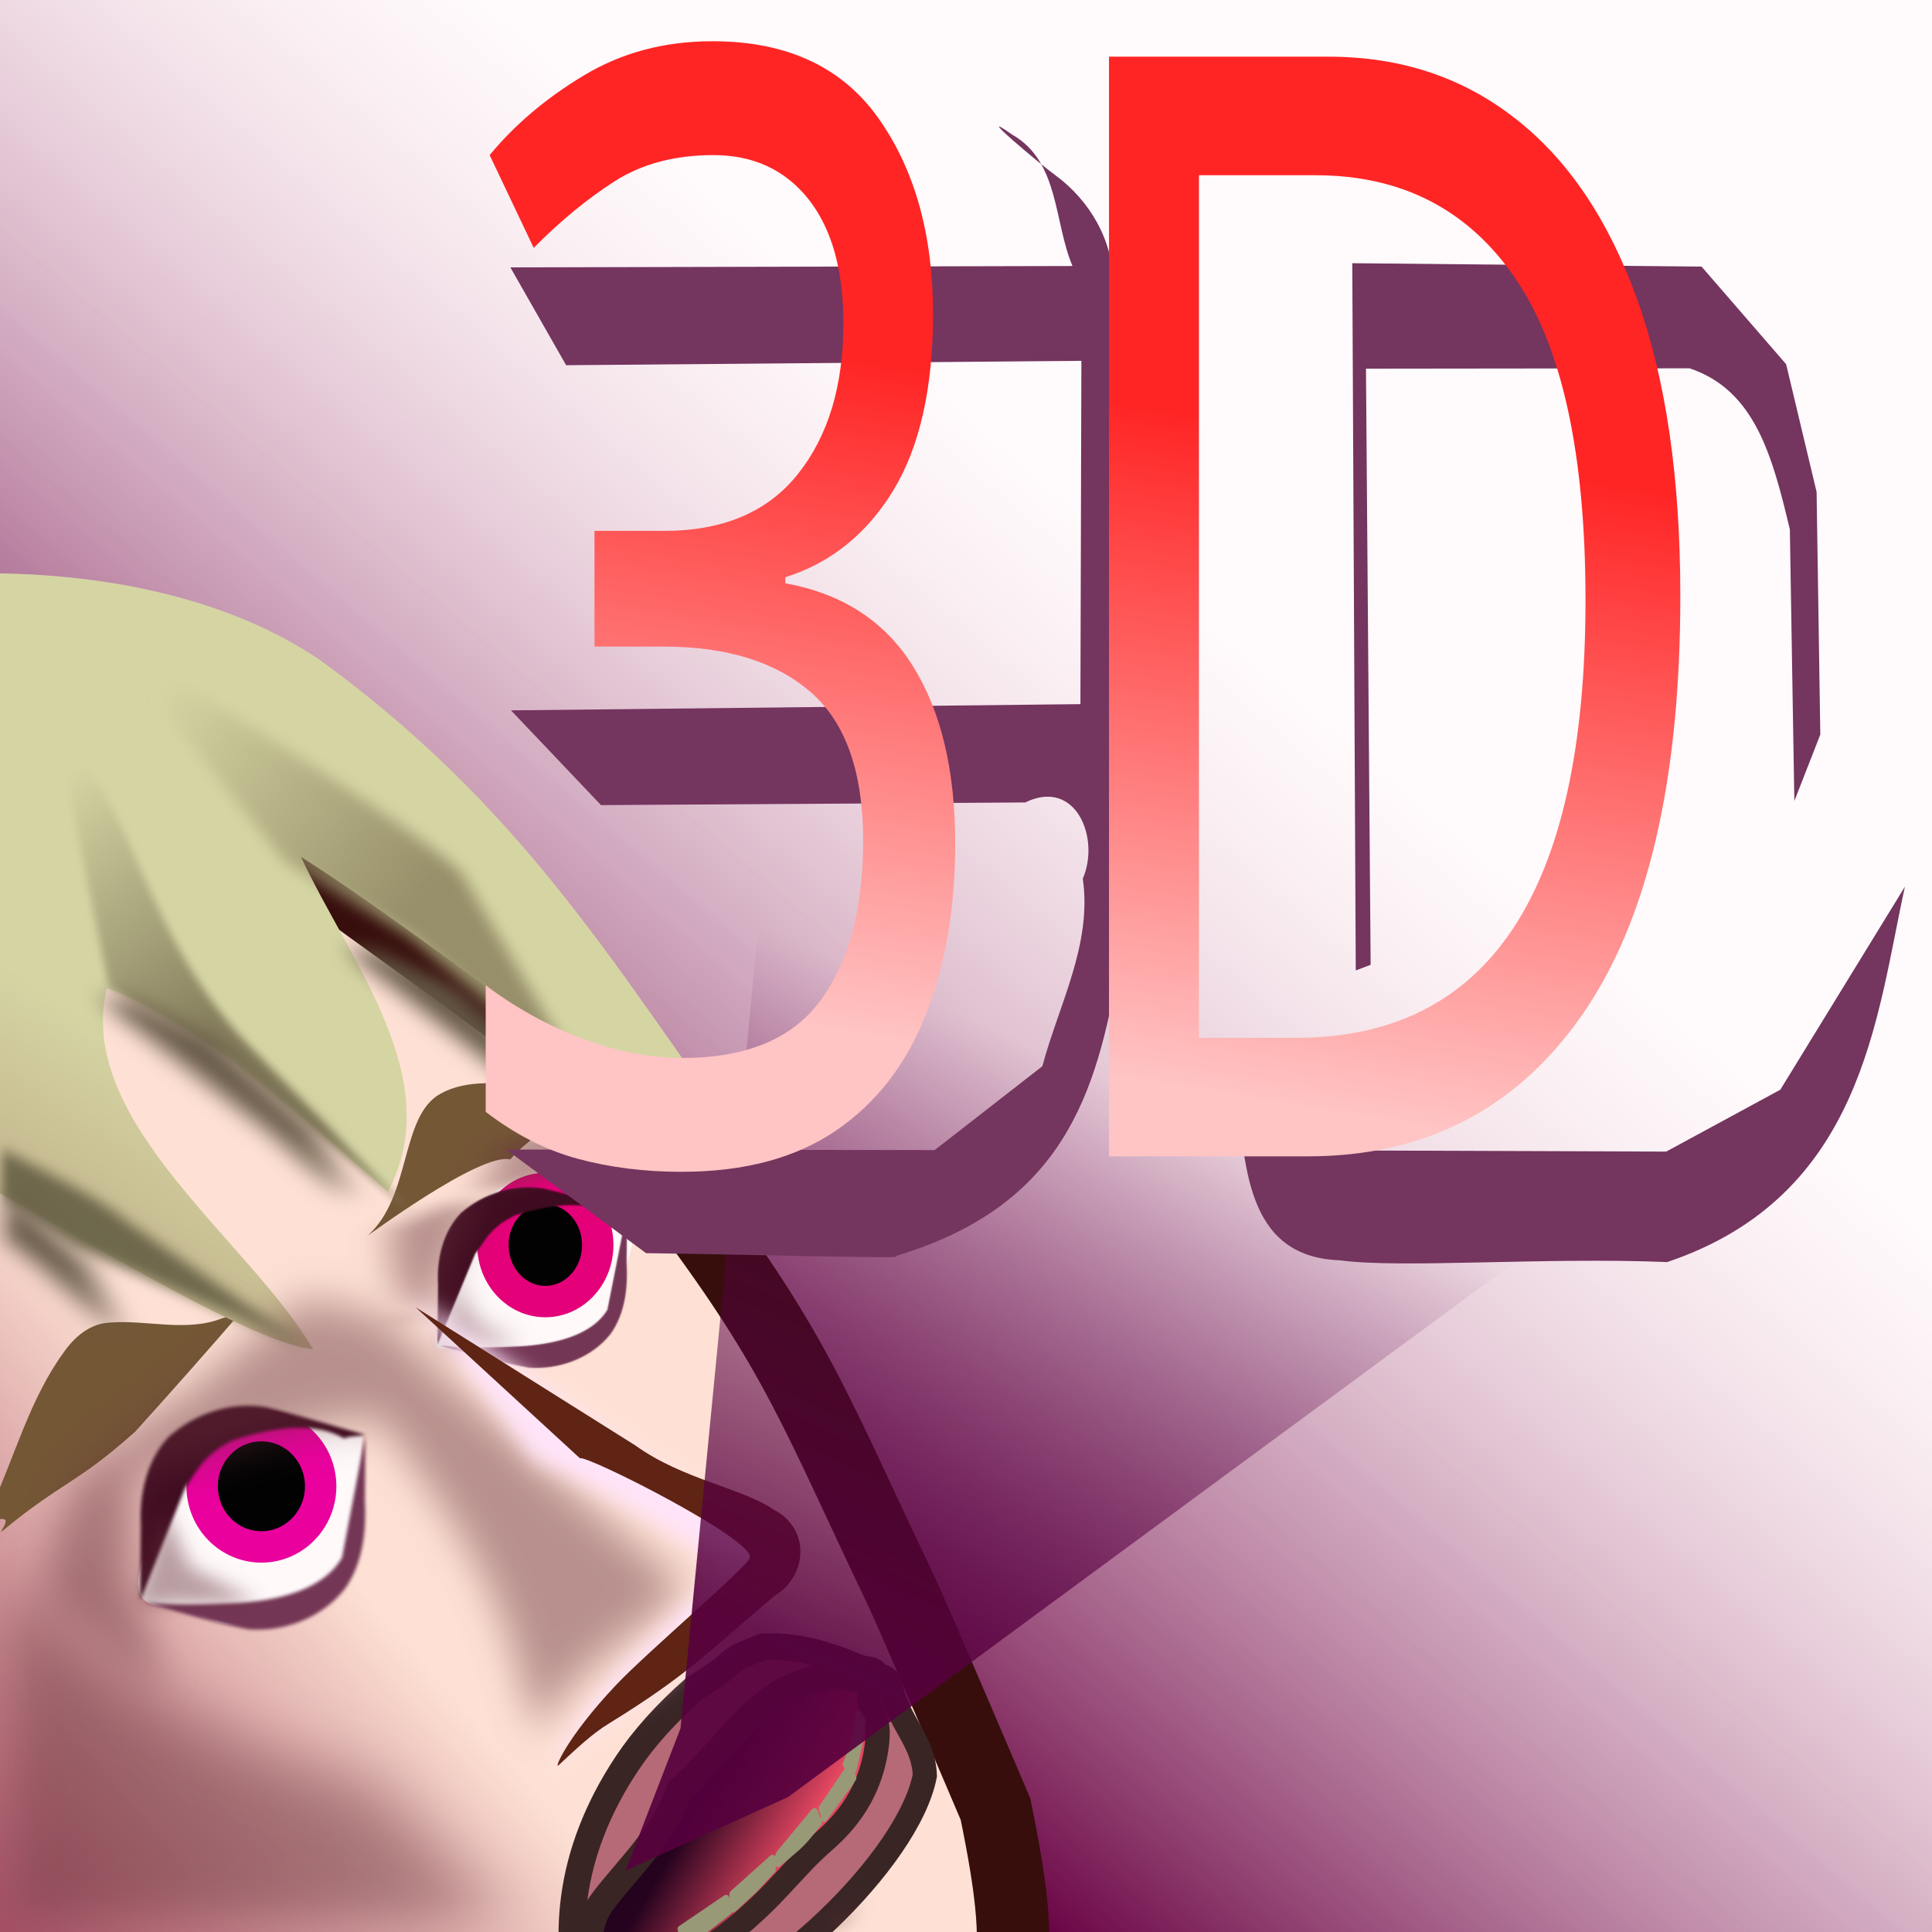
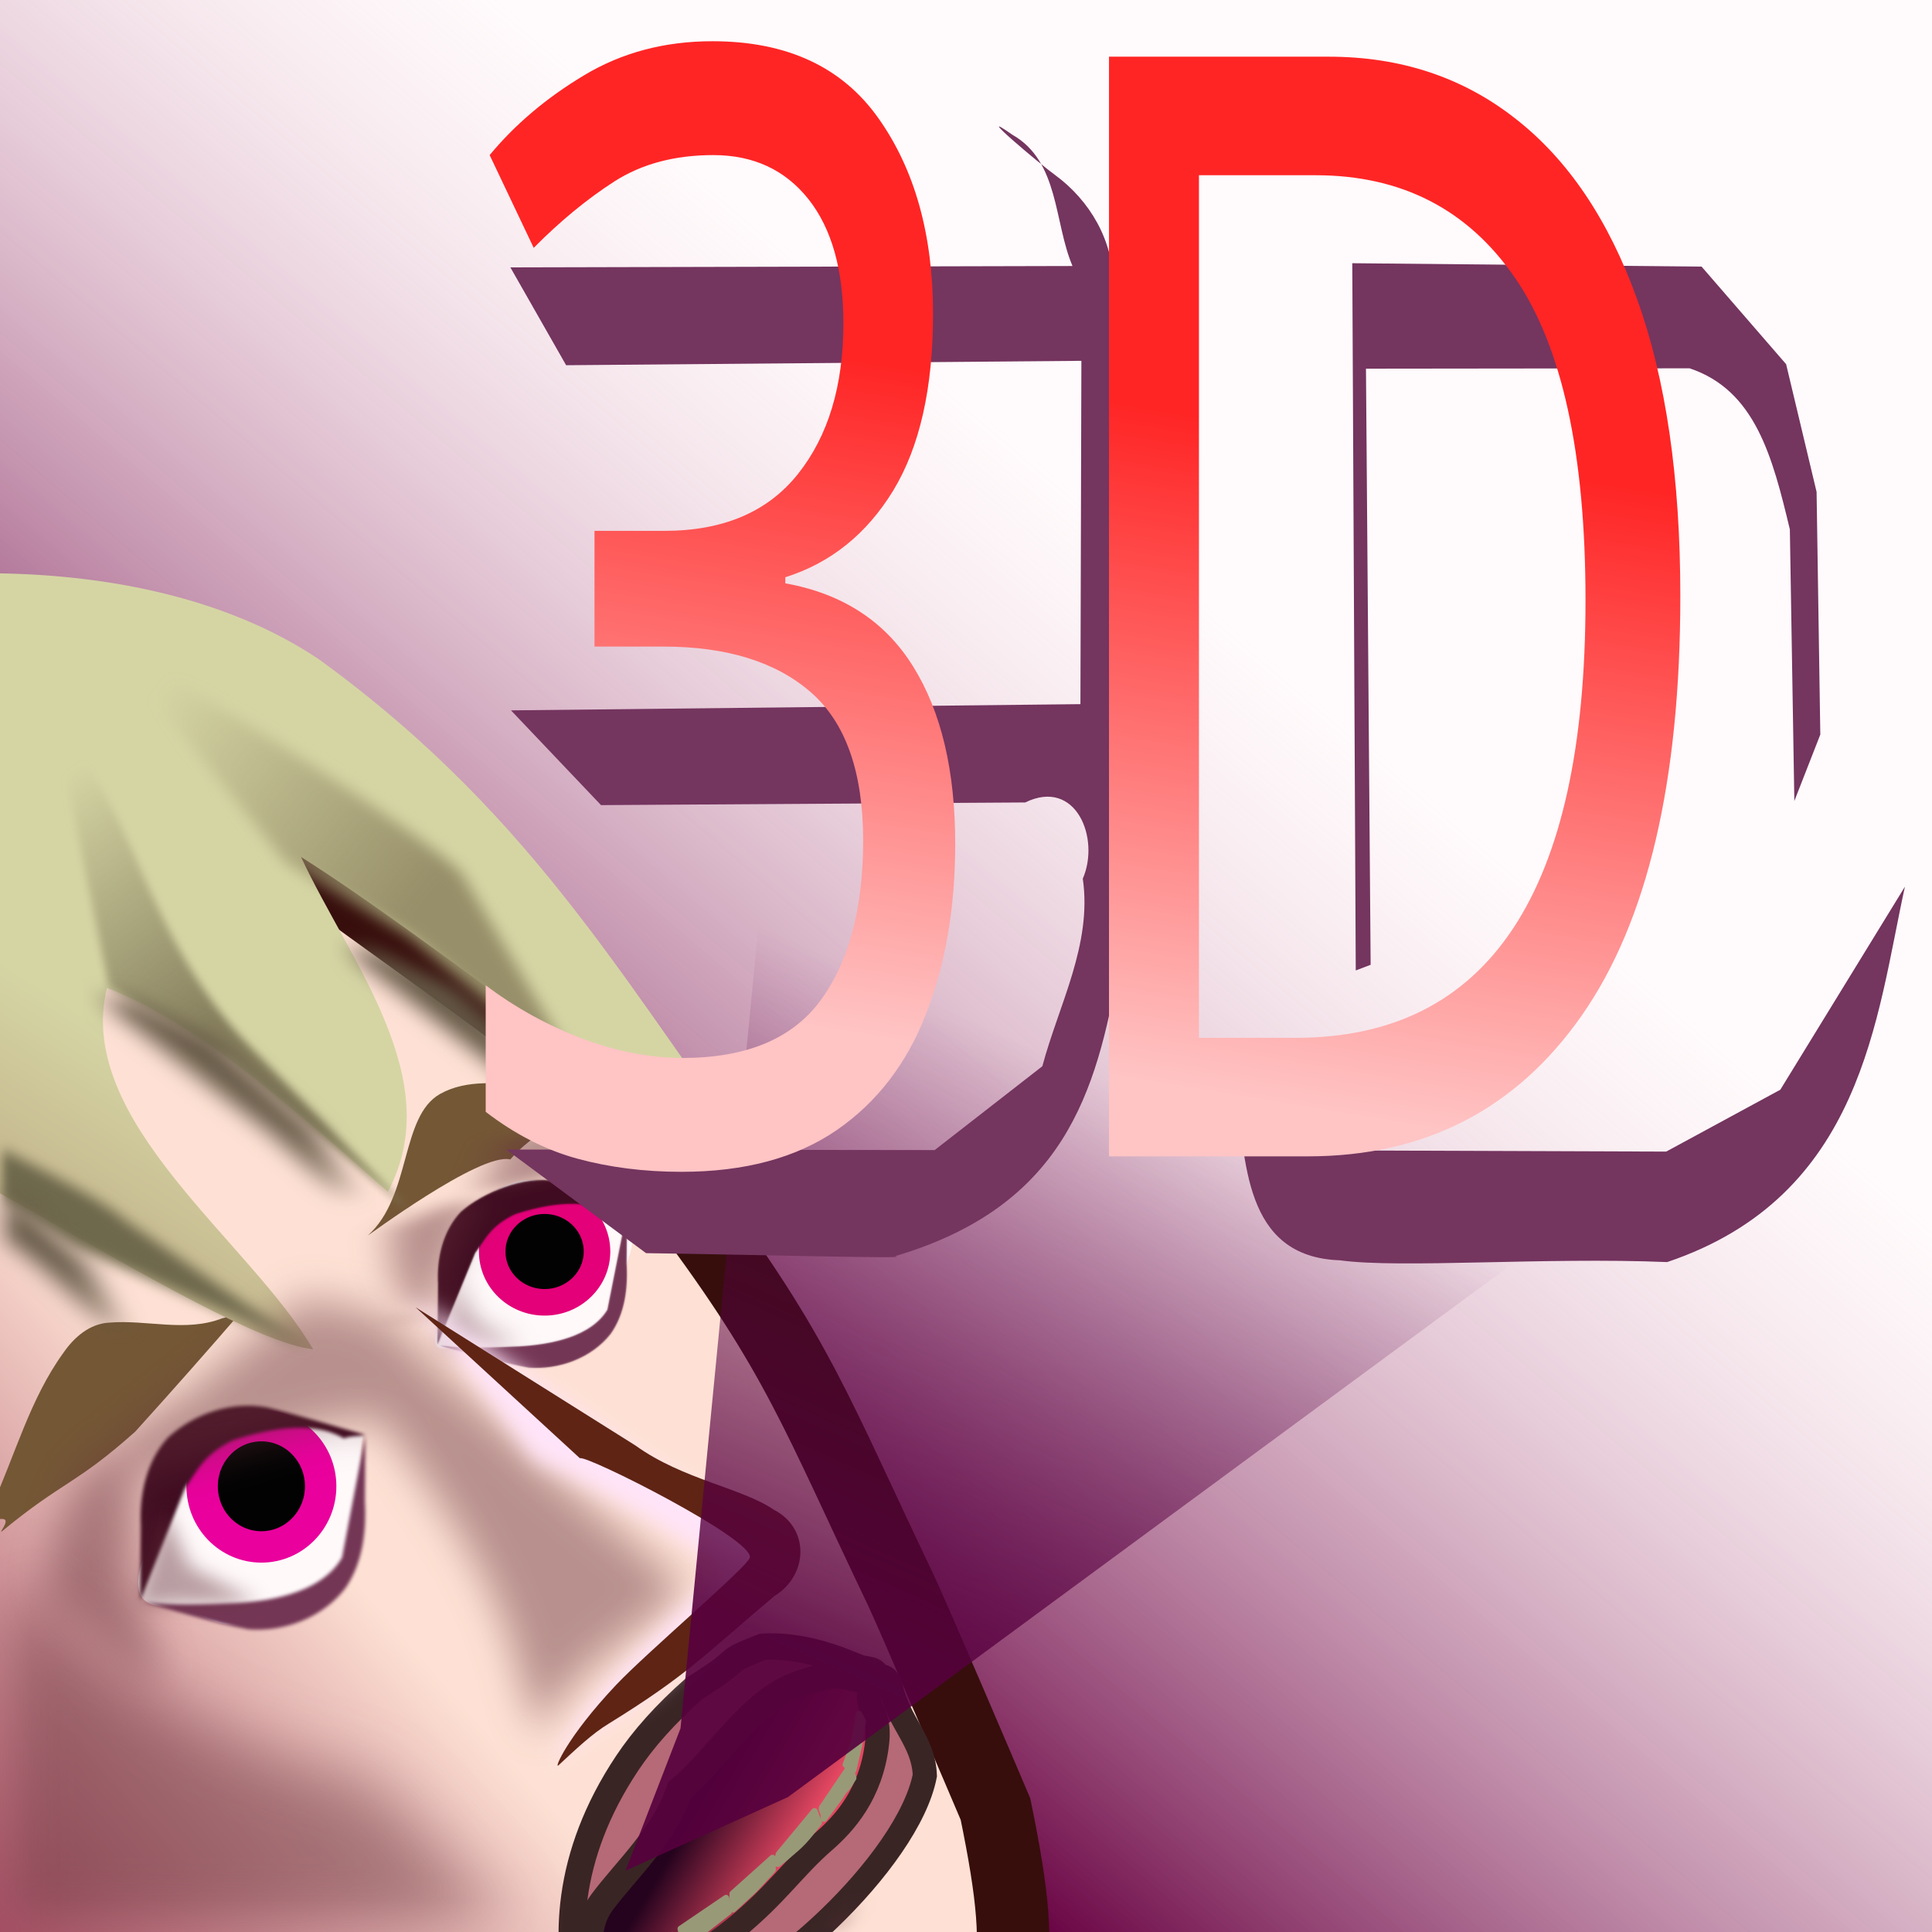
<svg xmlns="http://www.w3.org/2000/svg" xmlns:xlink="http://www.w3.org/1999/xlink" width="80mm" height="80mm" viewBox="0 0 80 80" version="1.1" id="svg8">
  <defs id="defs2">
    <linearGradient id="linearGradient1768">
      <stop style="stop-color:#5c5740;stop-opacity:1;" offset="0" id="stop1764" />
      <stop style="stop-color:#5c5740;stop-opacity:0;" offset="1" id="stop1766" />
    </linearGradient>
    <linearGradient id="linearGradient1760">
      <stop style="stop-color:#6e684c;stop-opacity:1;" offset="0" id="stop1756" />
      <stop style="stop-color:#6e684c;stop-opacity:0;" offset="1" id="stop1758" />
    </linearGradient>
    <linearGradient id="linearGradient1752">
      <stop style="stop-color:#867f5d;stop-opacity:1;" offset="0" id="stop1748" />
      <stop style="stop-color:#867f5d;stop-opacity:0;" offset="1" id="stop1750" />
    </linearGradient>
    <linearGradient id="linearGradient1744">
      <stop style="stop-color:#978f69;stop-opacity:1;" offset="0" id="stop1740" />
      <stop style="stop-color:#978f69;stop-opacity:0;" offset="1" id="stop1742" />
    </linearGradient>
    <linearGradient id="linearGradient1080">
      <stop style="stop-color:#e54761;stop-opacity:1" offset="0" id="stop1076" />
      <stop style="stop-color:#25031e;stop-opacity:1" offset="1" id="stop1078" />
    </linearGradient>
    <linearGradient id="linearGradient944">
      <stop style="stop-color:#57003e;stop-opacity:0.91" offset="0" id="stop940" />
      <stop style="stop-color:#570046;stop-opacity:0" offset="1" id="stop942" />
    </linearGradient>
    <linearGradient id="linearGradient934">
      <stop style="stop-color:#ff2525;stop-opacity:1" offset="0" id="stop930" />
      <stop style="stop-color:#ffc4c4;stop-opacity:1" offset="1" id="stop932" />
    </linearGradient>
    <linearGradient id="linearGradient922">
      <stop style="stop-color:#d5d5a4;stop-opacity:1" offset="0" id="stop918" />
      <stop style="stop-color:#66040c;stop-opacity:1" offset="1" id="stop920" />
    </linearGradient>
    <linearGradient id="linearGradient914">
      <stop style="stop-color:#fee1d4;stop-opacity:1" offset="0" id="stop910" />
      <stop style="stop-color:#881c3d;stop-opacity:1" offset="1" id="stop912" />
    </linearGradient>
    <linearGradient id="linearGradient879">
      <stop style="stop-color:#fedbe3;stop-opacity:0.139" offset="0" id="stop875" />
      <stop style="stop-color:#670041;stop-opacity:1" offset="1" id="stop877" />
    </linearGradient>
    <linearGradient xlink:href="#linearGradient879" id="linearGradient881" x1="90.778" y1="52.865" x2="48.595" y2="101.283" gradientUnits="userSpaceOnUse" gradientTransform="matrix(0.7326114,0,0,0.7174311,-2.233223,-0.6122833)" />
    <linearGradient xlink:href="#linearGradient914" id="linearGradient916" x1="52.936" y1="72.815" x2="31.825" y2="91.199" gradientUnits="userSpaceOnUse" gradientTransform="translate(-32.32617,-0.6398188)" />
    <linearGradient xlink:href="#linearGradient922" id="linearGradient924" x1="32.496" y1="40.371" x2="3.644" y2="85.02" gradientUnits="userSpaceOnUse" gradientTransform="translate(-32.32617,-0.6398188)" />
    <linearGradient xlink:href="#linearGradient934" id="linearGradient936" x1="94.721" y1="13.635" x2="92.343" y2="35.871" gradientUnits="userSpaceOnUse" gradientTransform="translate(-40.13885,-0.5152836)" />
    <linearGradient xlink:href="#linearGradient944" id="linearGradient946" x1="63.09" y1="73.144" x2="74.034" y2="47.495" gradientUnits="userSpaceOnUse" gradientTransform="matrix(0.9321664,0,0,0.9745289,-24.07877,-1.947762)" />
    <linearGradient xlink:href="#linearGradient1080" id="linearGradient1082" x1="31.13" y1="81.958" x2="27.423" y2="79.783" gradientUnits="userSpaceOnUse" gradientTransform="translate(0.4927225,-3.231561)" />
    <filter style="color-interpolation-filters:sRGB;" id="filter1126">
      <feGaussianBlur stdDeviation="2.428 1.98" result="blur" id="feGaussianBlur1124" />
    </filter>
    <filter style="color-interpolation-filters:sRGB" id="filter1160" x="-0.069" width="1.137" y="-0.063" height="1.126">
      <feGaussianBlur stdDeviation="1.37" id="feGaussianBlur1162" />
    </filter>
    <filter style="color-interpolation-filters:sRGB;" id="filter1166">
      <feGaussianBlur stdDeviation="2.428 1.98" result="blur" id="feGaussianBlur1164" />
    </filter>
    <filter style="color-interpolation-filters:sRGB" id="filter1176" x="-0.095" width="1.189" y="-0.121" height="1.243">
      <feGaussianBlur stdDeviation="0.735" id="feGaussianBlur1178" />
    </filter>
    <filter style="color-interpolation-filters:sRGB;" id="filter1182">
      <feGaussianBlur stdDeviation="2.428 1.98" result="blur" id="feGaussianBlur1180" />
    </filter>
    <filter style="color-interpolation-filters:sRGB;" id="filter1226">
      <feGaussianBlur stdDeviation="2.428 1.98" result="blur" id="feGaussianBlur1224" />
    </filter>
    <filter style="color-interpolation-filters:sRGB" id="filter1228" x="-0.364" width="1.728" y="-0.446" height="1.893">
      <feGaussianBlur stdDeviation="0.508" id="feGaussianBlur1230" />
    </filter>
    <filter style="color-interpolation-filters:sRGB" id="filter1236" x="-0.19" width="1.38" y="-0.238" height="1.475">
      <feGaussianBlur stdDeviation="0.394" id="feGaussianBlur1238" />
    </filter>
    <filter style="color-interpolation-filters:sRGB;" id="filter1250">
      <feGaussianBlur stdDeviation="1.075 1.588" result="blur" id="feGaussianBlur1248" />
    </filter>
    <filter style="color-interpolation-filters:sRGB" id="filter1272" x="-0.068" width="1.135" y="-0.129" height="1.258">
      <feGaussianBlur stdDeviation="0.322" id="feGaussianBlur1274" />
    </filter>
    <filter style="color-interpolation-filters:sRGB;" id="filter1318">
      <feGaussianBlur stdDeviation="0.1 0.3" result="blur" id="feGaussianBlur1316" />
    </filter>
    <filter style="color-interpolation-filters:sRGB;" id="filter1322">
      <feGaussianBlur stdDeviation="0.1 0.1" result="blur" id="feGaussianBlur1320" />
    </filter>
    <filter style="color-interpolation-filters:sRGB;" id="filter1326">
      <feGaussianBlur stdDeviation="0.1 0.1" result="blur" id="feGaussianBlur1324" />
    </filter>
    <filter style="color-interpolation-filters:sRGB;" id="filter1330">
      <feGaussianBlur stdDeviation="0.1 0.1" result="blur" id="feGaussianBlur1328" />
    </filter>
    <filter style="color-interpolation-filters:sRGB" id="filter1348" x="-0.012" width="1.025" y="-0.015" height="1.03">
      <feGaussianBlur stdDeviation="0.04" id="feGaussianBlur1350" />
    </filter>
    <filter style="color-interpolation-filters:sRGB" id="filter1356" x="-0.019" width="1.039" y="-0.022" height="1.045">
      <feGaussianBlur stdDeviation="0.076" id="feGaussianBlur1358" />
    </filter>
    <filter style="color-interpolation-filters:sRGB" id="filter1360" x="-0.014" width="1.027" y="-0.016" height="1.033">
      <feGaussianBlur stdDeviation="0.045" id="feGaussianBlur1362" />
    </filter>
    <filter style="color-interpolation-filters:sRGB" id="filter1436" x="-0.018" width="1.036" y="-0.021" height="1.042">
      <feGaussianBlur stdDeviation="0.07" id="feGaussianBlur1438" />
    </filter>
    <filter style="color-interpolation-filters:sRGB;" id="filter1442">
      <feGaussianBlur stdDeviation="1.281 1.301" result="blur" id="feGaussianBlur1440" />
    </filter>
    <filter style="color-interpolation-filters:sRGB" id="filter1480" x="-0.06" width="1.12" y="-0.054" height="1.107">
      <feGaussianBlur stdDeviation="0.363" id="feGaussianBlur1482" />
    </filter>
    <filter style="color-interpolation-filters:sRGB;" id="filter1670">
      <feGaussianBlur stdDeviation="0.634 0.322" result="blur" id="feGaussianBlur1668" />
    </filter>
    <filter style="color-interpolation-filters:sRGB;" id="filter1674">
      <feGaussianBlur stdDeviation="0.634 0.322" result="blur" id="feGaussianBlur1672" />
    </filter>
    <filter style="color-interpolation-filters:sRGB;" id="filter1678">
      <feGaussianBlur stdDeviation="0.634 0.322" result="blur" id="feGaussianBlur1676" />
    </filter>
    <filter style="color-interpolation-filters:sRGB;" id="filter1682">
      <feGaussianBlur stdDeviation="0.634 0.322" result="blur" id="feGaussianBlur1680" />
    </filter>
    <filter style="color-interpolation-filters:sRGB" id="filter1696" x="-0.029" width="1.057" y="-0.022" height="1.043">
      <feGaussianBlur stdDeviation="0.175" id="feGaussianBlur1698" />
    </filter>
    <filter style="color-interpolation-filters:sRGB" id="filter1704" x="-0.037" width="1.074" y="-0.04" height="1.08">
      <feGaussianBlur stdDeviation="0.308" id="feGaussianBlur1706" />
    </filter>
    <filter style="color-interpolation-filters:sRGB" id="filter1724" x="-0.02" width="1.041" y="-0.044" height="1.088">
      <feGaussianBlur stdDeviation="0.273" id="feGaussianBlur1726" />
    </filter>
    <filter style="color-interpolation-filters:sRGB" id="filter1728" x="-0.044" width="1.088" y="-0.067" height="1.135">
      <feGaussianBlur stdDeviation="0.356" id="feGaussianBlur1730" />
    </filter>
    <linearGradient xlink:href="#linearGradient1744" id="linearGradient1746" x1="17.541" y1="36.937" x2="6.764" y2="28.326" gradientUnits="userSpaceOnUse" />
    <linearGradient xlink:href="#linearGradient1752" id="linearGradient1754" x1="8.435" y1="42.752" x2="1.282" y2="33.06" gradientUnits="userSpaceOnUse" />
    <linearGradient xlink:href="#linearGradient1760" id="linearGradient1762" x1="-0.155" y1="48.329" x2="-13.667" y2="41.334" gradientUnits="userSpaceOnUse" />
    <linearGradient xlink:href="#linearGradient1768" id="linearGradient1770" x1="-9.128" y1="56.573" x2="-21.916" y2="47.886" gradientUnits="userSpaceOnUse" />
    <filter style="color-interpolation-filters:sRGB;" id="filter1147">
      <feGaussianBlur stdDeviation="0.634 0.322" result="blur" id="feGaussianBlur1145" />
    </filter>
    <filter style="color-interpolation-filters:sRGB" id="filter1147-3">
      <feGaussianBlur stdDeviation="0.634 0.322" result="blur" id="feGaussianBlur1145-6" />
    </filter>
    <filter style="color-interpolation-filters:sRGB" id="filter1147-3-5">
      <feGaussianBlur stdDeviation="0.634 0.322" result="blur" id="feGaussianBlur1145-6-3" />
    </filter>
    <filter style="color-interpolation-filters:sRGB" id="filter1147-3-5-6">
      <feGaussianBlur stdDeviation="0.634 0.322" result="blur" id="feGaussianBlur1145-6-3-2" />
    </filter>
    <filter style="color-interpolation-filters:sRGB" id="filter1176-1" x="-0.095" width="1.189" y="-0.121" height="1.243">
      <feGaussianBlur stdDeviation="0.735" id="feGaussianBlur1178-2" />
    </filter>
  </defs>
  <g id="layer1">
    <rect style="opacity:1;fill:url(#linearGradient881);fill-opacity:1;stroke:none;stroke-width:1.365;stroke-linecap:square;stroke-linejoin:miter;stroke-miterlimit:4;stroke-dasharray:none;stroke-dashoffset:0;stroke-opacity:1" id="rect873" width="82.771" height="80.969" x="-2.553" y="-0.542" />
    <path id="path833" style="fill:url(#linearGradient916);fill-opacity:1;fill-rule:evenodd;stroke:#370e0c;stroke-width:3;stroke-linecap:butt;stroke-linejoin:miter;stroke-miterlimit:4;stroke-dasharray:none;stroke-opacity:1" d="m 4.834,115.115 c -0.8,0.041 -2.712,-0.796 -2.712,-0.796 -6.018,-6.295 -11.475,-15.722 -17.039,-22.545 L -24.027,79.083 C -27.754,68.525 -27.276,56.258 -23.426,45.844 c 1.506,-4.491 4.802,-7.707 8.53,-9.714 3.446,-1.979 11.425,-9.392 15.595,-9.012 5.761,0.097 6.551,5.655 11.767,8.367 3.721,2.771 7.553,5.39 11.205,8.256 1.579,2.037 3.162,4.085 4.721,6.162 4.68,6.232 5.443,8.698 8.886,15.888 0.494,1.032 3.493,8.058 3.943,9.12 1.451,7.064 0.859,8.285 -2.83,13.2 -3.095,3.927 -6.366,5.991 -4.318,7.828 3.139,12.05 6.31,18.814 1.892,20.376 -13.569,0.291 -0.063,-0.847 -20.346,-0.969 0,0 -2.362,-0.665 -10.786,-0.231 z" />
    <path id="path863" style="opacity:1;fill:#fff9fa;fill-opacity:1;stroke:none;stroke-width:1;stroke-linecap:square;stroke-linejoin:miter;stroke-miterlimit:4;stroke-dasharray:none;stroke-dashoffset:0;stroke-opacity:1" d="m 15.023,59.445 c -0.275,1.422 0.264,2.738 -0.156,4.604 -0.123,0.547 -0.526,1.193 -1.073,1.74 -0.496,0.495 -1.112,0.908 -1.747,1.091 C 8.521,67.897 8.982,66.695 6.706,66.514 5.871,66.447 5.297,66.001 6.125,63.966 c 0.555,-1.363 0.09,-3.202 1.485,-4.16 1.824,-1.254 3.632,-1.011 5.149,-0.748 1.1,0.191 1.568,0.266 2.266,0.4 2e-6,1e-6 -0.003,-0.012 -0.003,-0.012 z" />
    <ellipse style="opacity:1;fill:#020202;fill-opacity:1;stroke:#ea009d;stroke-width:1.3;stroke-linecap:square;stroke-linejoin:miter;stroke-miterlimit:4;stroke-dasharray:none;stroke-dashoffset:0;stroke-opacity:1" id="path883" cx="10.824" cy="61.544" rx="2.454" ry="2.511" />
    <path id="path863-5" style="opacity:1;fill:#fff9fa;fill-opacity:1;stroke:none;stroke-width:1;stroke-linecap:square;stroke-linejoin:miter;stroke-miterlimit:4;stroke-dasharray:none;stroke-dashoffset:0;stroke-opacity:1" d="m 25.965,50.138 c 0.595,1.292 -0.039,1.866 -0.394,3.517 -0.198,0.922 -0.152,1.596 -2.19,2.231 -1.887,0.588 -2.461,-0.331 -4.537,-0.079 -0.872,0.106 -1.11,0.083 -0.413,-1.718 0.467,-1.206 0.624,-3.73 1.798,-4.578 1.535,-1.11 2.292,-0.506 3.569,-0.274 0.926,0.169 1.771,0.04 2.167,0.9 z" />
-     <ellipse style="opacity:1;fill:#020202;fill-opacity:1;stroke:#e40078;stroke-width:1.3;stroke-linecap:square;stroke-linejoin:miter;stroke-miterlimit:4;stroke-dasharray:none;stroke-dashoffset:0;stroke-opacity:1" id="path883-2" cx="22.581" cy="51.554" rx="2.17" ry="2.341" />
+     <ellipse style="opacity:1;fill:#020202;fill-opacity:1;stroke:#e40078;stroke-width:1.1;stroke-linecap:square;stroke-linejoin:miter;stroke-miterlimit:4;stroke-dasharray:none;stroke-dashoffset:0;stroke-opacity:1" id="path883-2" cx="22.551" cy="51.822" rx="2.17" ry="2.104" />
    <path id="path926" style="fill:#745735;fill-opacity:1;fill-rule:evenodd;stroke:none;stroke-width:1.5;stroke-linecap:round;stroke-linejoin:round;stroke-miterlimit:1;stroke-dasharray:none;stroke-opacity:1" d="M 0.054,63.43 C 2.624,61.31 3.111,61.499 5.599,59.282 7.129,57.591 8.642,55.881 10.132,54.153 c 0.047,-0.147 -0.645,0.405 -0.924,0.432 -1.513,0.593 -3.129,0.051 -4.688,0.182 -0.815,0.045 -1.456,0.611 -1.898,1.254 -1.38,1.907 -1.992,4.22 -2.956,6.339 -0.496,1.132 1.069,-0.021 0.397,1.018" />
    <path style="fill:none;fill-rule:evenodd;stroke:#000000;stroke-width:3;stroke-linecap:butt;stroke-linejoin:miter;stroke-miterlimit:4;stroke-dasharray:none;stroke-opacity:1" d="M -0.292,85.959 -10,83.479 v 0" id="path938" />
    <path id="path926-4" style="fill:#745735;fill-opacity:1;fill-rule:evenodd;stroke:none;stroke-width:1.5;stroke-linecap:round;stroke-linejoin:miter;stroke-miterlimit:4;stroke-dasharray:none;stroke-opacity:1" d="m 27.378,44.577 c 0.05,-0.011 -4.577,1.444 -6.249,3.434 -1.245,-0.314 -6.03,3.268 -5.889,3.141 1.8,-1.629 1.328,-4.926 2.985,-5.855 2.224,-1.246 5.463,0.669 9.152,-0.72 v 0" />
    <path id="path840" style="fill:url(#linearGradient924);fill-opacity:1;fill-rule:evenodd;stroke:none;stroke-width:3;stroke-linecap:square;stroke-linejoin:miter;stroke-miterlimit:40;stroke-dasharray:none;stroke-opacity:1;paint-order:normal" d="m -21.071,107.896 -8.633,-20.121 c -0.34,7.724 -0.68,15.448 -1.02,23.172 L -33.555,73.987 C -36.803,62.156 -34.752,53.699 -32.713,45.235 -28.302,33.055 -22.777,29.95 -12.096,25.676 -6.349,23.376 5.744,22.268 13.232,27.318 22.45,34.031 26.053,41.127 32.45,49.687 26.958,46.216 17.957,38.957 12.466,35.485 14.514,39.879 18.536,44.707 16.06,49.351 11.365,45.187 7.964,42.292 4.429,40.906 3.073,46.422 10.371,51.406 12.963,55.872 8.675,55.403 -6.76,44.29 -6.487,47.235 c -0.769,0.575 2.716,2.906 2.121,4.468 -0.909,2.387 0.465,5.53 3.433,9.657 -1.045,1.056 -9.813,-4.627 -10.521,-3.727 -1.409,1.794 5.228,9.133 0.055,12.93 -6.022,14.048 8.38,15.983 13.302,25.057 l -4.467,9.182 -5.637,-12.443 z" />
    <path id="path1005" style="fill:#3f0b20;fill-opacity:1;fill-rule:evenodd;stroke:none;stroke-width:0.265px;stroke-linecap:butt;stroke-linejoin:miter;stroke-opacity:1;filter:url(#filter1356)" d="m 5.806,66.278 1.853,-4.662 c 0.501,-0.669 0.716,-1.357 1.975,-1.976 2.4,-0.794 3.806,-0.561 4.607,-0.078 0.26,-0.119 0.723,-0.083 0.89,-0.149 -1.358,-0.373 -2.703,-0.803 -4.07,-1.135 -1.458,-0.271 -2.998,0.238 -4.104,1.248 -0.887,0.963 -1.197,2.358 -1.126,3.662 -0.008,1.03 -0.017,2.061 -0.025,3.091 z" />
-     <path id="path1005-0" style="fill:#3f0b20;fill-opacity:1;fill-rule:evenodd;stroke:none;stroke-width:0.265px;stroke-linecap:butt;stroke-linejoin:miter;stroke-opacity:1;filter:url(#filter1360)" d="m 18.117,55.672 1.56,-3.758 c 0.422,-0.539 0.602,-1.094 1.662,-1.593 2.02,-0.64 3.203,-0.453 3.877,-0.063 0.219,-0.096 0.609,-0.067 0.749,-0.12 -1.143,-0.3 -2.274,-0.648 -3.425,-0.915 -1.227,-0.219 -2.523,0.192 -3.454,1.006 -0.747,0.777 -1.007,1.901 -0.948,2.952 -0.007,0.831 -0.014,1.661 -0.021,2.492 z" />
+     <path id="path1005-0" style="fill:#3f0b20;fill-opacity:1;fill-rule:evenodd;stroke:none;stroke-width:0.263px;stroke-linecap:butt;stroke-linejoin:miter;stroke-opacity:1;filter:url(#filter1360)" d="m 18.117,55.672 1.56,-3.758 c 0.422,-0.539 0.602,-1.094 1.662,-1.593 2.02,-0.64 3.203,-0.453 3.877,-0.063 0.219,-0.096 0.609,-0.067 0.749,-0.12 -1.143,-0.3 -1.86,-0.903 -3.011,-1.171 -1.227,-0.219 -2.937,0.447 -3.868,1.261 -0.747,0.777 -1.007,1.901 -0.948,2.952 -0.007,0.831 -0.014,1.661 -0.021,2.492 z" transform="matrix(1,0,0,1.009102,-6.9251706e-6,-0.5067399)" />
    <path id="path1005-5" style="fill:#743655;fill-opacity:1;fill-rule:evenodd;stroke:none;stroke-width:0.265px;stroke-linecap:butt;stroke-linejoin:miter;stroke-opacity:1;filter:url(#filter1436)" d="m 15.131,59.413 -0.966,5.079 c -0.801,1.381 -2.722,1.783 -4.316,1.884 -1.307,0.058 -2.629,0.119 -3.925,-0.04 1.448,0.4 2.888,0.846 4.36,1.132 1.496,0.114 3.089,-0.485 4.034,-1.73 0.708,-1.037 0.859,-2.362 0.79,-3.603 0.007,-0.908 0.015,-1.815 0.022,-2.723 z" />
    <path id="path1005-5-9" style="fill:#743655;fill-opacity:1;fill-rule:evenodd;stroke:none;stroke-width:0.265px;stroke-linecap:butt;stroke-linejoin:miter;stroke-opacity:1;filter:url(#filter1348)" d="m 25.965,50.138 -0.813,4.094 c -0.674,1.113 -2.291,1.437 -3.633,1.519 -1.1,0.047 -2.212,0.096 -3.303,-0.032 1.218,0.322 2.43,0.682 3.67,0.913 1.259,0.092 2.6,-0.391 3.395,-1.394 0.596,-0.836 0.723,-1.904 0.665,-2.905 0.006,-0.732 0.013,-1.463 0.019,-2.195 z" />
    <path style="fill:url(#linearGradient1082);fill-opacity:1;fill-rule:evenodd;stroke:none;stroke-width:0.265px;stroke-linecap:butt;stroke-linejoin:miter;stroke-opacity:1" d="m 24.082,83.129 0.625,-7.117 5.615,-6.579 6.019,-0.014 c 0,0 0.429,5.021 0.185,4.855 -0.244,-0.166 -6.596,7.261 -6.596,7.261 z" id="path1074" />
    <path id="path837" style="fill:#b66976;fill-opacity:1;fill-rule:evenodd;stroke:#3a2525;stroke-width:1.1;stroke-linecap:butt;stroke-linejoin:miter;stroke-miterlimit:4;stroke-dasharray:none;stroke-opacity:1" d="m 24.082,83.129 c -0.717,-2.664 -0.698,-6.242 1.89,-10.122 0.664,-0.996 1.573,-2.03 2.797,-3.104 2.253,-1.396 0.931,-0.97 2.81,-1.711 2.039,-0.116 3.765,0.83 4.086,0.896 0.445,0.09 0.517,0.054 0.674,0.332 -1.509,0.378 -0.935,-0.53 -3.359,0.347 -1.908,0.69 -3.366,3.153 -4.841,4.344 -0.637,1.898 -2.241,3.351 -3.205,4.65 -0.958,1.29 -0.253,2.801 -0.854,4.369 z" />
    <path id="path837-4" style="fill:#b66976;fill-opacity:1;fill-rule:evenodd;stroke:#3a2525;stroke-width:1;stroke-linecap:butt;stroke-linejoin:miter;stroke-miterlimit:4;stroke-dasharray:none;stroke-opacity:1" d="m 36.341,69.419 v 0 c 0,0 0.426,-0.127 0.551,0.452 0.317,1.47 1.349,2.21 1.404,3.646 -0.686,3.557 -6.655,9.081 -9.772,9.591 -2.657,-0.63 -2.809,0.372 -4.441,0.022 1.509,-0.378 4.344,-1.641 6.34,-3.271 1.754,-1.432 2.422,-2.512 3.697,-3.621 0.851,-0.74 1.952,-1.959 2.196,-4.045 0.186,-1.596 -0.727,-1.232 -0.126,-2.799 z" />
    <path style="fill:#989977;fill-opacity:1;fill-rule:evenodd;stroke:#989977;stroke-width:0.265;stroke-linecap:round;stroke-linejoin:round;stroke-miterlimit:4;stroke-dasharray:none;stroke-opacity:1" d="m 25.619,82.054 -0.1,-0.336 2.316,-1.59 0.278,0.689 z" id="path993" />
    <path style="fill:#989977;fill-opacity:1;fill-rule:evenodd;stroke:#989977;stroke-width:0.265;stroke-linecap:round;stroke-linejoin:round;stroke-miterlimit:4;stroke-dasharray:none;stroke-opacity:1" d="m 28.344,80.582 -0.156,-0.714 1.877,-1.274 0.109,0.561 z" id="path993-3" />
    <path style="fill:#989977;fill-opacity:1;fill-rule:evenodd;stroke:#989977;stroke-width:0.265;stroke-linecap:round;stroke-linejoin:round;stroke-miterlimit:4;stroke-dasharray:none;stroke-opacity:1" d="m 30.353,79.058 -0.016,-0.644 1.651,-1.479 0.004,0.486 -0.76,0.827 z" id="path993-6" />
    <path id="path993-7" style="fill:#989977;fill-opacity:1;fill-rule:evenodd;stroke:#989977;stroke-width:0.265;stroke-linecap:round;stroke-linejoin:round;stroke-miterlimit:4;stroke-dasharray:none;stroke-opacity:1" d="m 32.206,77.177 c -0.035,-0.147 0.012,-0.221 0.045,-0.4 l 1.473,-1.776 0.183,0.467 c -0.615,0.787 -0.652,0.832 -1.381,1.451 z" />
    <path style="fill:#989977;fill-opacity:1;fill-rule:evenodd;stroke:#989977;stroke-width:0.265;stroke-linecap:round;stroke-linejoin:round;stroke-miterlimit:4;stroke-dasharray:none;stroke-opacity:1" d="m 35.329,73.299 -0.306,-0.229 0.345,-0.933 0.202,-1.162 0.157,0.298 -0.158,1.007 z" id="path993-5" />
    <path id="path993-7-3" style="fill:#989977;fill-opacity:1;fill-rule:evenodd;stroke:#989977;stroke-width:0.265;stroke-linecap:round;stroke-linejoin:round;stroke-miterlimit:4;stroke-dasharray:none;stroke-opacity:1" d="m 34.117,75.305 c 0.02,-0.324 -0.104,-0.271 -0.077,-0.45 l 1.148,-1.7 0.144,0.467 c -0.484,0.787 -0.206,0.216 -0.573,0.818 z" />
    <path style="fill:#66333b;fill-opacity:0.459;fill-rule:evenodd;stroke:none;stroke-width:0.231px;stroke-linecap:butt;stroke-linejoin:miter;stroke-opacity:1;filter:url(#filter1176)" d="m 3.466,59.722 c -0.007,-0.122 -2.299,4.6 -0.098,4.732 0.071,0.004 3.039,2.543 3.227,2.104 0.166,-0.388 -1.44,-3.323 -1.238,-3.847 0.513,-1.327 0.042,-3.168 0.203,-3.102 0.712,0.29 8.755,-2.456 9.538,-1.685 5.13,5.959 4.822,7.661 5.832,10.433 l 1.677,-1.852 4.079,-2.921 -5.734,-4.371 c -1.32,-1.274 -3.882,-3.049 -5.214,-4.42 -0.827,-0.851 -2.936,-0.982 -3.662,-1.124 z" id="path1053" transform="matrix(1.086566,0,0,1.211853,-0.5560778,-11.24327)" />
    <path style="fill:#66333b;fill-opacity:0.459;fill-rule:evenodd;stroke:none;stroke-width:0.265px;stroke-linecap:butt;stroke-linejoin:miter;stroke-opacity:1;filter:url(#filter1272)" d="m 35.802,78.682 -3.083,2.292 -1.903,1.279 -2.293,0.856 -1.818,-0.073 -2.344,0.391 2.254,1.254 3.191,-0.354 4.702,-4.139 z" id="path1055" />
    <path style="fill:#66333b;fill-opacity:0.459;fill-rule:evenodd;stroke:none;stroke-width:0.265px;stroke-linecap:butt;stroke-linejoin:miter;stroke-opacity:1;filter:url(#filter1160)" d="m 0.14,65.152 4.809,4.109 c 2.096,1.791 6.528,3.649 8.469,3.994 1.946,0.347 2.258,0.744 4.233,2.781 l 4.768,5.189 5.136,6.783 c 2.866,3.274 7.085,-0.066 9.034,0.399 l -4.647,6.025 -5.203,7.673 7.581,12.499 L 2.168,114.334 -9.82,96.412 -11.352,70.579 -9.596,51.62 Z" id="path1057" />
    <path style="fill:#66333b;fill-opacity:0.459;fill-rule:evenodd;stroke:none;stroke-width:0.265px;stroke-linecap:butt;stroke-linejoin:miter;stroke-opacity:1;filter:url(#filter1236)" d="m 6.796,62.453 1.062,2.419 2.892,1.522 -4.97,0.037 z" id="path1059" />
    <path style="fill:#66333b;fill-opacity:0.459;fill-rule:evenodd;stroke:none;stroke-width:0.265px;stroke-linecap:butt;stroke-linejoin:miter;stroke-opacity:1;filter:url(#filter1228)" d="m 18.902,53.083 0.716,1.662 1.951,1.045 -3.353,0.025 z" id="path1059-5" />
    <path id="path900" style="fill:#ffe4f9;fill-opacity:1;fill-rule:evenodd;stroke:none;stroke-width:4.27;stroke-linecap:round;stroke-linejoin:miter;stroke-miterlimit:4;stroke-dasharray:none;stroke-opacity:1;filter:url(#filter1480)" d="m 16.026,53.395 8.404,5.307 c 1.805,1.166 3.89,1.994 5.087,2.736 1.382,0.64 0.373,2.337 -0.916,3.042 -2.682,2.024 -2.169,2.051 -5.176,3.718 -0.659,0.355 -1.292,0.904 -1.93,1.432 -0.182,0.15 0.948,-1.614 2.832,-3.403 1.181,-1.122 3.427,-2.919 3.511,-3.232 0.169,-0.628 -6.647,-3.908 -6.887,-3.784" transform="matrix(1.086566,0,0,1.211853,-0.5560778,-11.24327)" />
    <path id="path900-9" style="mix-blend-mode:normal;fill:#5f2414;fill-opacity:1;fill-rule:evenodd;stroke:none;stroke-width:4.9;stroke-linecap:round;stroke-linejoin:miter;stroke-miterlimit:4;stroke-dasharray:none;stroke-opacity:1" d="m 17.207,54.13 9.107,5.726 c 1.961,1.413 4.43,1.763 5.731,2.661 1.501,0.775 1.42,2.718 0.02,3.572 -2.914,2.453 -3.575,3.254 -6.842,5.273 -0.716,0.43 -1.404,1.096 -2.097,1.735 -0.198,0.182 0.338,-1.158 2.385,-3.327 1.283,-1.359 5.447,-4.892 5.538,-5.271 0.183,-0.762 -6.776,-4.266 -7.037,-4.116" />
    <path style="fill:url(#linearGradient946);fill-opacity:1;fill-rule:evenodd;stroke:none;stroke-width:0.265px;stroke-linecap:butt;stroke-linejoin:miter;stroke-opacity:1" d="M 77.323,41.514 32.631,74.411 25.901,77.461 28.178,71.568 35.612,-4.951 Z" id="path871" />
    <path style="fill:url(#linearGradient1754);fill-opacity:1;fill-rule:evenodd;stroke:none;stroke-width:0.265px;stroke-linecap:butt;stroke-linejoin:miter;stroke-opacity:1;filter:url(#filter1696)" d="m 2.462,30.851 c 2.89,1.467 3.241,7.726 7.963,12.567 l 6.638,6.806 -7.496,-6.369 -5.054,-3.003 z" id="path1597" />
    <path style="fill:url(#linearGradient1746);fill-opacity:1;fill-rule:evenodd;stroke:none;stroke-width:0.265px;stroke-linecap:butt;stroke-linejoin:miter;stroke-opacity:1;filter:url(#filter1704)" d="m 4.495,26.62 c 2.89,1.467 12.272,7.322 14.594,9.518 l 5.305,8.959 -7.496,-6.369 -5.054,-3.003 z" id="path1597-1" />
    <path style="fill:url(#linearGradient1762);fill-opacity:1;fill-rule:evenodd;stroke:none;stroke-width:0.265px;stroke-linecap:butt;stroke-linejoin:miter;stroke-opacity:1;filter:url(#filter1724)" d="m -19.421,40.885 c 1.79,0.47 5.448,0.267 9.181,1.936 6.254,2.796 13.942,6.31 15.396,7.685 l 7.592,5.297 -9.601,-4.173 -5.835,-3.753 c -5.695,-3.518 -11.181,-4.926 -16.732,-6.993 z" id="path1597-1-2" />
    <path style="fill:url(#linearGradient1770);fill-opacity:1;fill-rule:evenodd;stroke:none;stroke-width:0.265px;stroke-linecap:butt;stroke-linejoin:miter;stroke-opacity:1;filter:url(#filter1728)" d="m -20.219,49.208 c 2.802,1.01 8.801,1.433 11.756,6.934 l 7.564,5.722 -9.601,-4.173 -1.34,-1.443 z" id="path1597-1-2-7" />
    <path style="fill:#645845;fill-rule:evenodd;stroke:none;stroke-width:0.265px;stroke-linecap:butt;stroke-linejoin:miter;stroke-opacity:1;fill-opacity:1;filter:url(#filter1147)" d="m 4.936,42.003 6.305,4.928 3.321,2.9 -1.601,-3.087 -3.878,-3.567 -4.639,-2.276 z" id="path1143" />
    <path style="fill:#645845;fill-opacity:1;fill-rule:evenodd;stroke:none;stroke-width:0.282px;stroke-linecap:butt;stroke-linejoin:miter;stroke-opacity:1;filter:url(#filter1147-3)" d="m 14.452,39.465 6.305,4.928 3.321,2.9 -1.601,-3.087 -3.878,-3.567 -4.639,-2.276 z" id="path1143-7" transform="matrix(0.9353328,0,0,0.9413348,1.561016,2.771043)" />
    <path style="fill:#645845;fill-opacity:1;fill-rule:evenodd;stroke:none;stroke-width:0.265px;stroke-linecap:butt;stroke-linejoin:miter;stroke-opacity:1;filter:url(#filter1147-3-5)" d="m -4.544,47.565 6.305,4.928 3.321,2.9 -1.601,-3.087 -3.878,-3.567 -4.639,-2.276 z" id="path1143-7-5" />
    <path style="fill:#645845;fill-opacity:1;fill-rule:evenodd;stroke:none;stroke-width:0.265px;stroke-linecap:butt;stroke-linejoin:miter;stroke-opacity:1;filter:url(#filter1147-3-5-6)" d="m -11.931,58.035 6.305,4.928 3.321,2.9 -1.601,-3.087 -3.878,-3.567 -4.639,-2.276 z" id="path1143-7-5-9" />
    <path style="fill:#66333b;fill-opacity:0.459;fill-rule:evenodd;stroke:none;stroke-width:0.36px;stroke-linecap:butt;stroke-linejoin:miter;stroke-opacity:1;filter:url(#filter1176-1)" d="m 7.345,64.37 c -3.186,2.159 -1.022,-1.178 0.039,0.799 0.495,0.923 -2.167,-1.604 -0.92,-6.985 1.608,-1.083 6.362,-1.17 7.76,-0.915 l 1.221,-0.653 0.947,-0.515 1.027,-1.079 c -1.32,-1.274 -0.348,1.14 -1.68,-0.231 -0.827,-0.851 -2.936,-0.982 -3.662,-1.124 z" id="path1053-7" transform="matrix(0.9329159,-0.2345278,0.136778,0.5440822,2.220117,20.82083)" />
    <path id="path1174" style="fill:#74355f;fill-opacity:1;fill-rule:evenodd;stroke:none;stroke-width:0.265px;stroke-linecap:butt;stroke-linejoin:miter;stroke-opacity:1" d="m 26.754,51.892 -5.793,-4.292 c 5.914,0.007 11.829,0.015 17.743,0.022 l 4.457,-3.471 c 0.682,-2.549 2.07,-5.049 1.675,-7.768 0.726,-1.665 -0.281,-4.183 -2.384,-3.155 -5.855,0.037 -11.71,0.073 -17.565,0.11 l -3.728,-3.923 c 7.86,-0.086 15.72,-0.172 23.579,-0.258 0.013,-4.739 0.027,-9.478 0.04,-14.216 -7.112,0.061 -14.224,0.121 -21.336,0.182 l -2.309,-4.052 23.277,-0.056 C 43.636,9.198 43.866,6.686 41.919,5.579 c -1.775,-1.244 1.228,1.287 1.77,1.668 1.446,1.061 2.401,2.71 2.414,4.523 0.537,5.026 0.074,10.086 0.224,15.127 -0.005,4.397 -0.011,8.794 -0.016,13.191 -0.919,5.153 -2.245,9.857 -9.264,11.932 1.042,0.12 -6.365,-0.08 -10.293,-0.129 z" />
    <path style="fill:#74355f;fill-opacity:1;fill-rule:evenodd;stroke:none;stroke-width:0.265px;stroke-linecap:butt;stroke-linejoin:miter;stroke-opacity:1" d="m 51.17,45.069 1.479,2.194 2.352,0.372 13.993,0.05 4.725,-2.562 5.16,-8.409 c -1.187,5.404 -1.727,12.812 -9.845,15.546 -5.109,-0.209 -11.044,0.272 -13.548,-0.073 -4.03,-0.139 -3.901,-4.188 -4.316,-7.118 z" id="path1184" />
    <path style="fill:#74355f;fill-opacity:1;fill-rule:evenodd;stroke:none;stroke-width:0.265px;stroke-linecap:butt;stroke-linejoin:miter;stroke-opacity:1" d="M 55.995,10.899 56.139,40.184 56.755,39.95 56.562,15.266 69.963,15.251 c 2.72,0.909 3.43,3.661 4.151,6.67 l 0.186,11.246 1.075,-2.75 -0.154,-10.048 -1.261,-5.288 -3.501,-4.041 z" id="path1186" />
    <text xml:space="preserve" style="font-style:normal;font-weight:normal;font-size:51.354px;line-height:32.096px;font-family:sans-serif;letter-spacing:0px;word-spacing:0px;fill:url(#linearGradient936);fill-opacity:1;stroke:none;stroke-width:2.765;stroke-linecap:butt;stroke-linejoin:miter;stroke-miterlimit:4;stroke-dasharray:none;stroke-opacity:1;" x="22.662" y="38.563" id="text869" transform="scale(0.8053587,1.241683)">
      <tspan id="tspan867" x="22.662" y="38.563" style="font-style:normal;font-variant:normal;font-weight:normal;font-stretch:normal;font-size:51.354px;font-family:Audiowide;-inkscape-font-specification:Audiowide;fill:url(#linearGradient936);fill-opacity:1;stroke:none;stroke-width:2.765;stroke-miterlimit:4;stroke-dasharray:none;stroke-opacity:1;">3D</tspan>
    </text>
  </g>
</svg>
